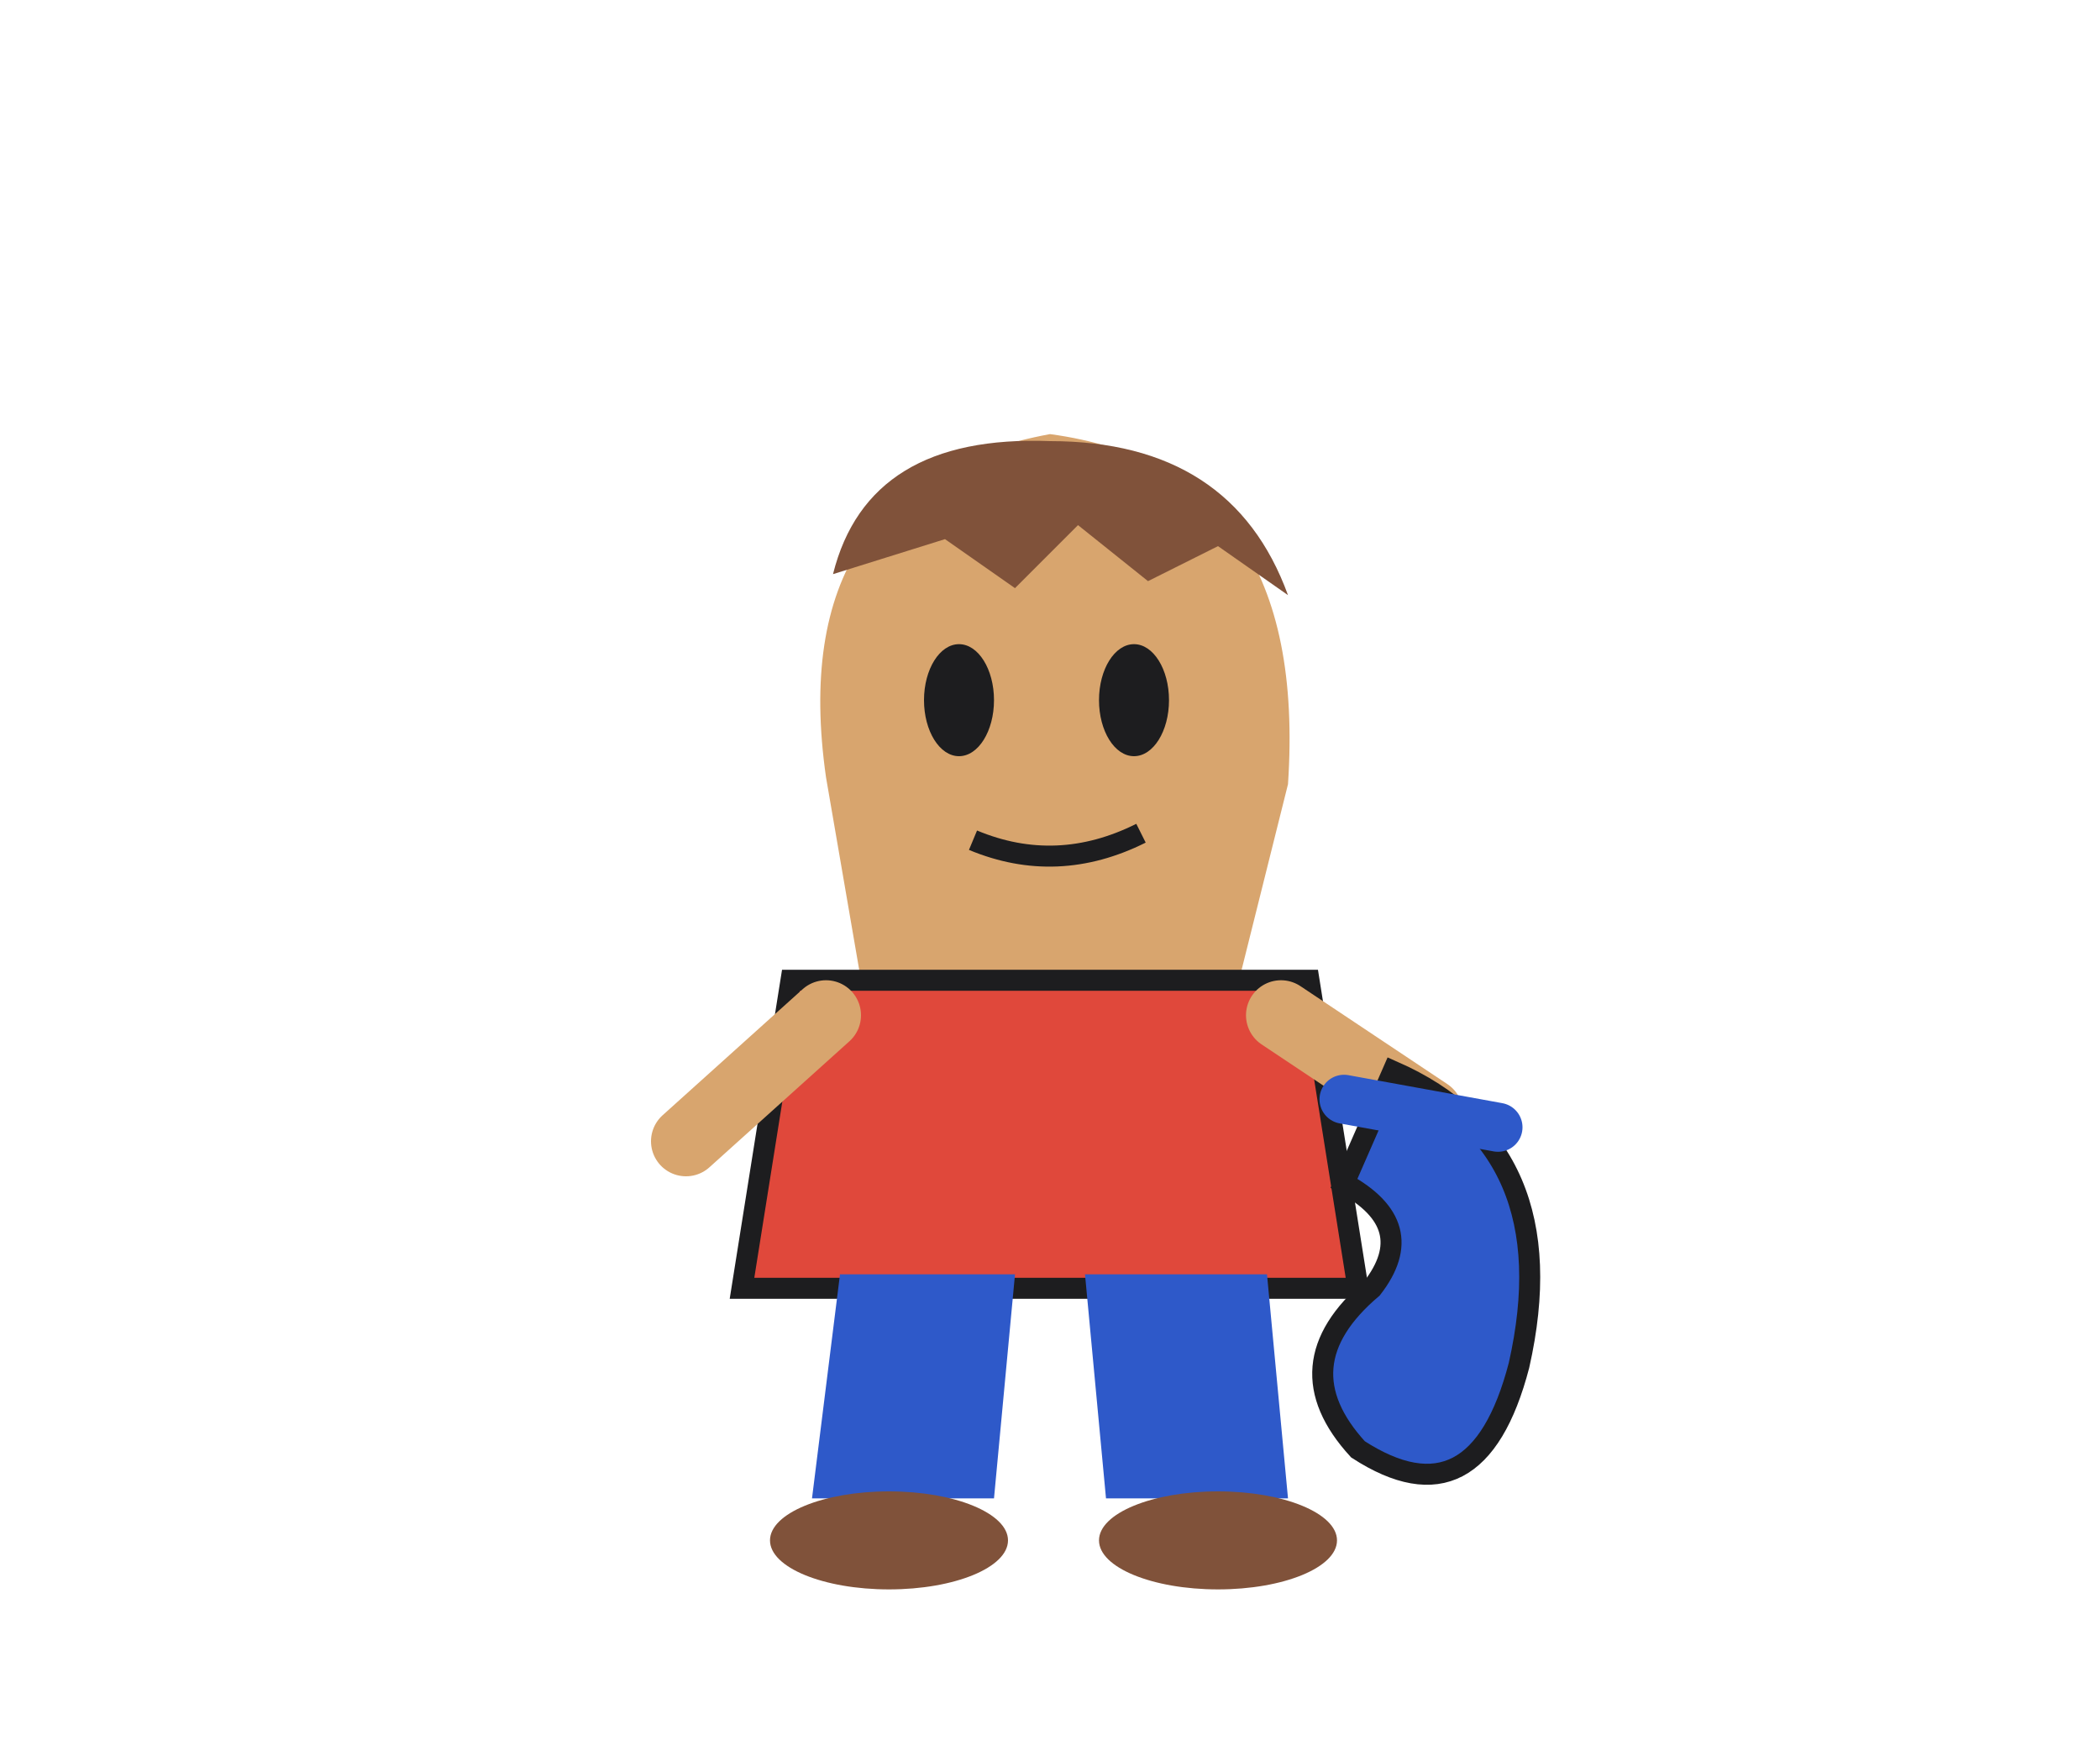
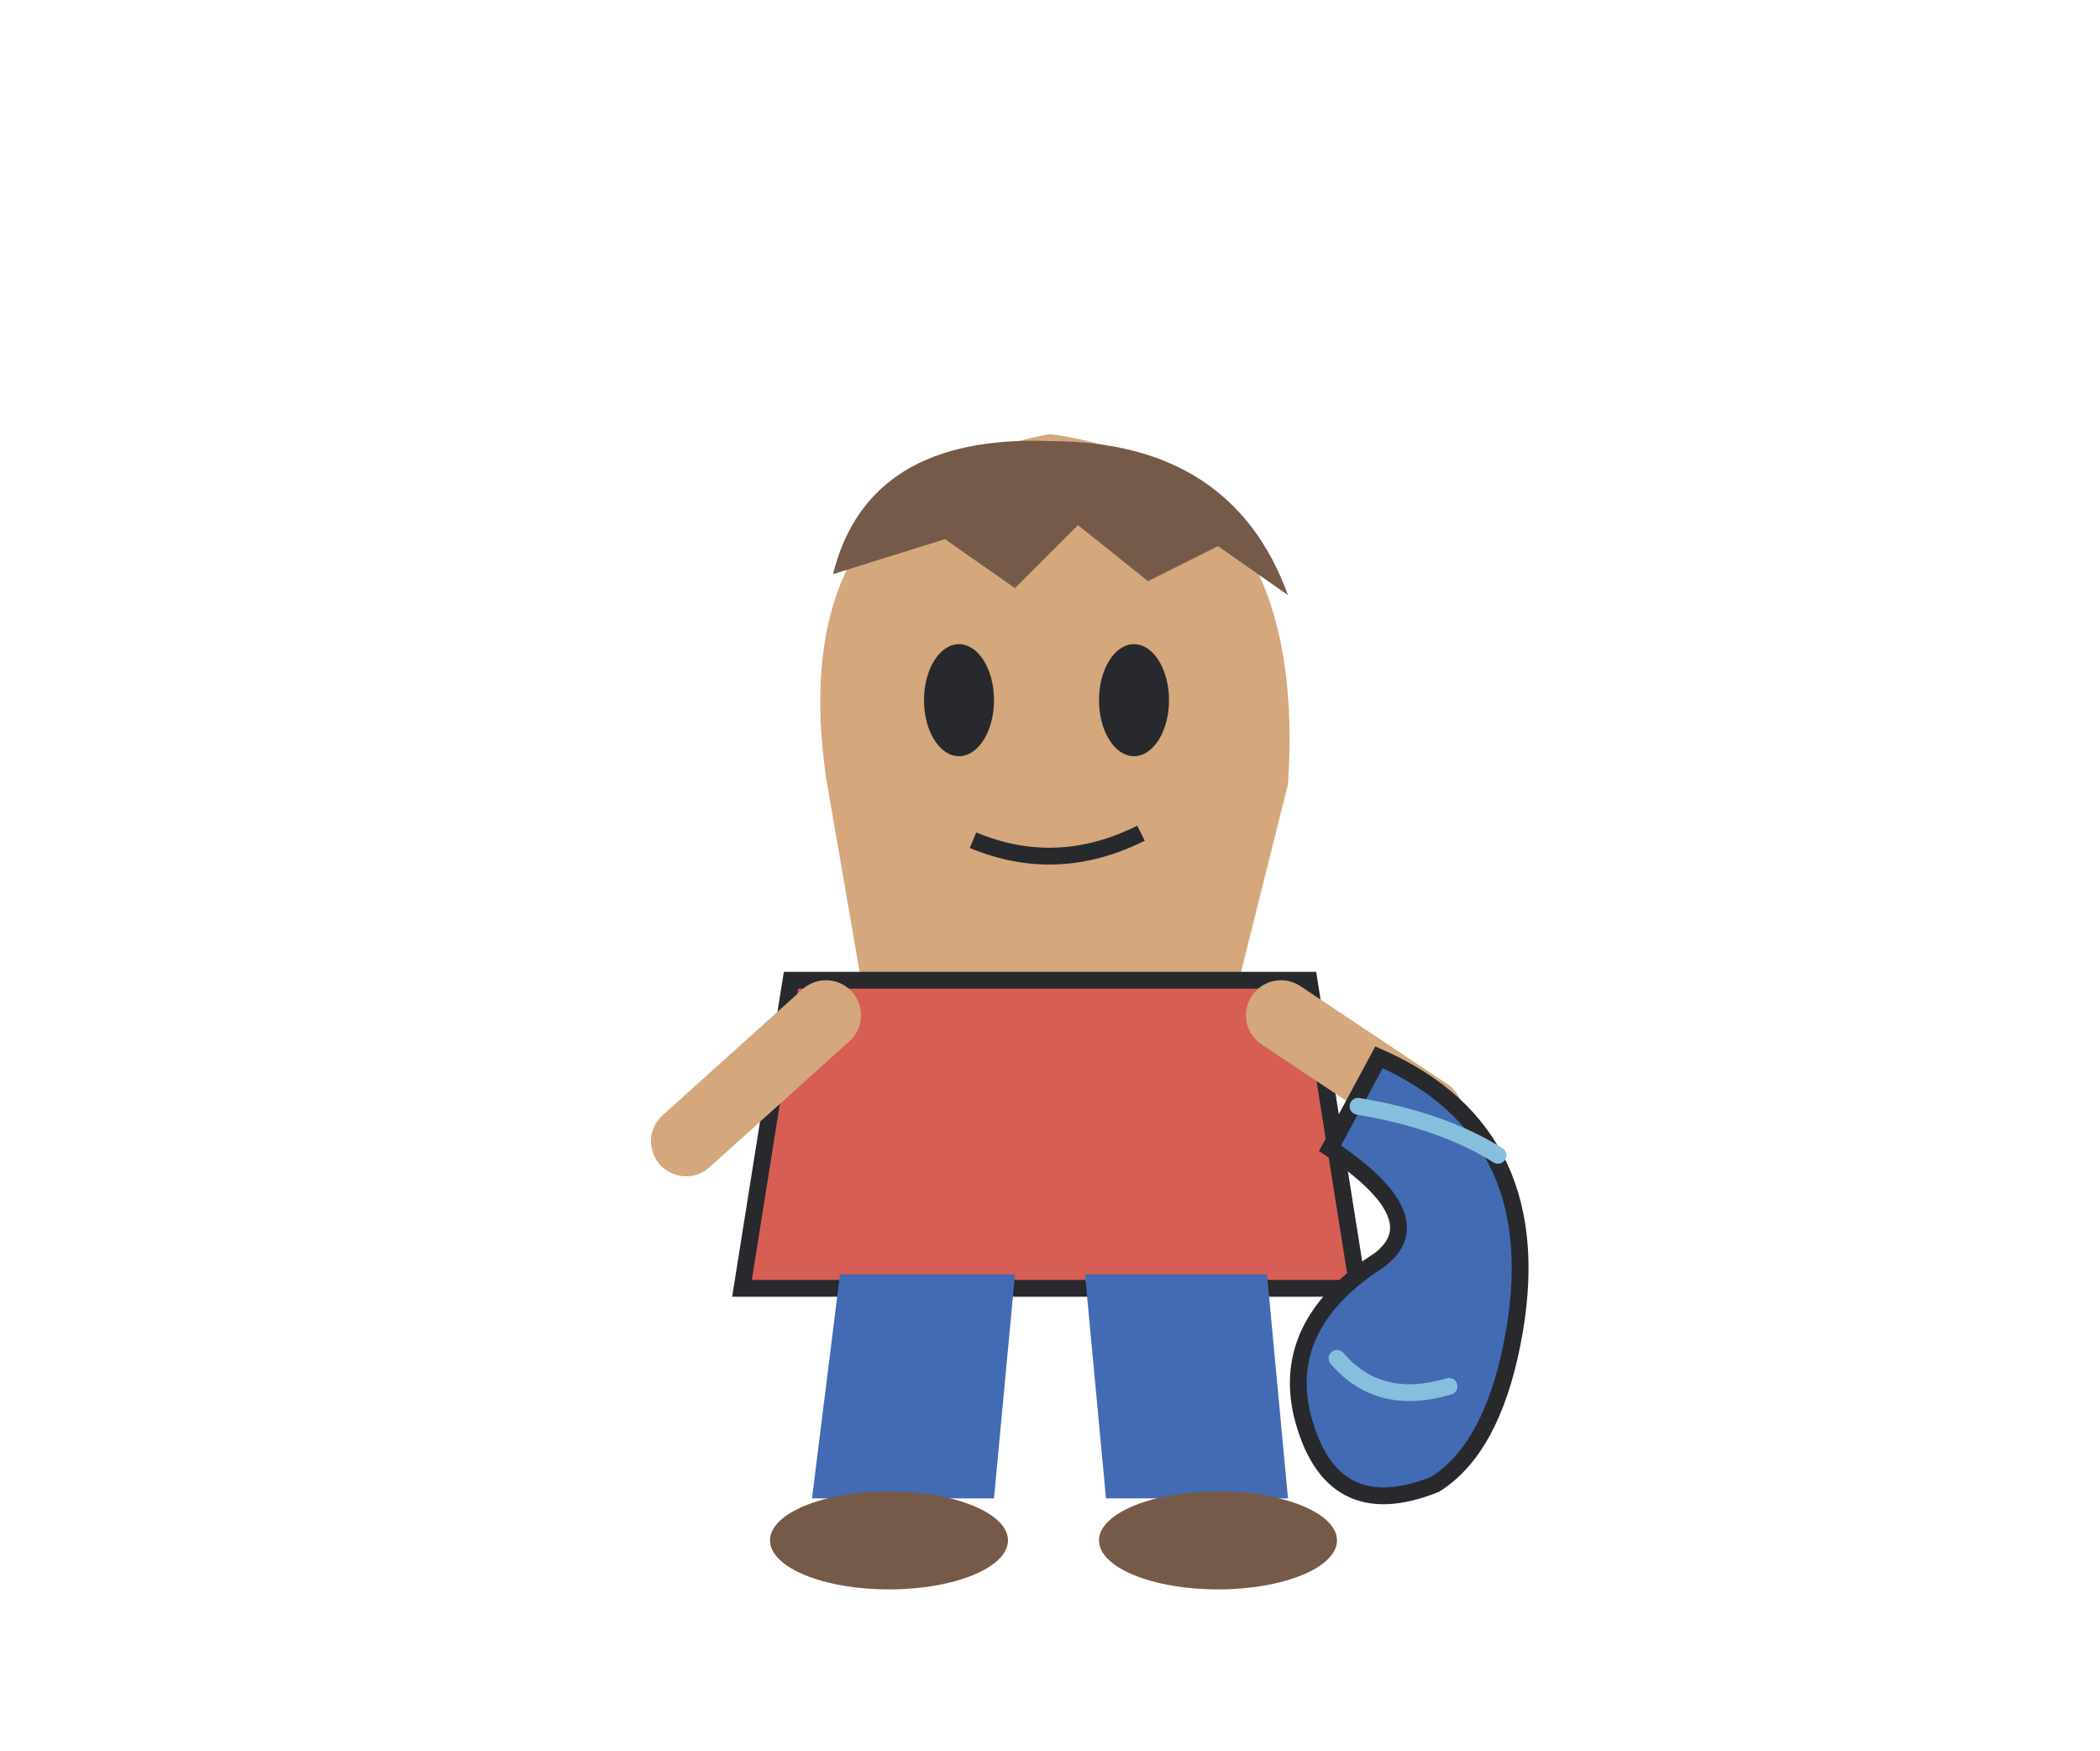
<svg xmlns="http://www.w3.org/2000/svg" width="300" height="250" viewBox="0 0 300 250">
-   <path d="M118 111 Q112 69 150 62 Q187 67 184 112 L177 140 L123 140Z" fill="#D8A56E" />
-   <path d="M119 82 Q124 62 150 63 Q176 63 184 85 L174 78 L164 83 L154 75 L145 84 L135 77Z" fill="#80523A" />
-   <ellipse cx="137" cy="100" rx="5" ry="8" fill="#1D1D1F" />
-   <ellipse cx="162" cy="100" rx="5" ry="8" fill="#1D1D1F" />
-   <path d="M139 120 Q151 125 163 119" fill="none" stroke="#1D1D1F" stroke-width="3" />
-   <path d="M113 140 L187 140 L194 184 L106 184Z" fill="#E0483B" stroke="#1D1D1F" stroke-width="3" />
-   <path d="M118 145 L98 163 M183 145 L204 159" stroke="#D8A56E" stroke-width="10" stroke-linecap="round" />
-   <path d="M120 182 L145 182 L142 214 L116 214Z M155 182 L181 182 L184 214 L158 214Z" fill="#2E59C9" />
-   <ellipse cx="127" cy="220" rx="17" ry="7" fill="#80523A" />
-   <ellipse cx="174" cy="220" rx="17" ry="7" fill="#80523A" />
-   <path d="M199 153 Q224 164 217 195 Q211 218 194 207 Q183 195 196 184 Q203 175 192 169Z" fill="#2E59C9" stroke="#1D1D1F" stroke-width="3" />
-   <path d="M192 157 L214 161" stroke="#2E59C9" stroke-width="7" stroke-linecap="round" />
+   <path d="M118 111 Q112 69 150 62 Q187 67 184 112 L177 140 L123 140Z" fill="#D4A77C" />
+   <path d="M119 82 Q124 62 150 63 Q176 63 184 85 L174 78 L164 83 L154 75 L145 84 L135 77Z" fill="#765A49" />
+   <ellipse cx="137" cy="100" rx="5" ry="8" fill="#27292D" />
+   <ellipse cx="162" cy="100" rx="5" ry="8" fill="#27292D" />
+   <path d="M139 120 Q151 125 163 119" fill="none" stroke="#27292D" stroke-width="2.4" />
+   <path d="M113 140 L187 140 L194 184 L106 184Z" fill="#D75E54" stroke="#27292D" stroke-width="2.4" />
+   <path d="M118 145 L98 163 M183 145 L204 159" stroke="#D4A77C" stroke-width="10" stroke-linecap="round" />
+   <path d="M120 182 L145 182 L142 214 L116 214Z M155 182 L181 182 L184 214 L158 214Z" fill="#426BB3" />
+   <ellipse cx="127" cy="220" rx="17" ry="7" fill="#765A49" />
+   <ellipse cx="174" cy="220" rx="17" ry="7" fill="#765A49" />
+   <path d="M197 151 Q222 162 216 192 Q213 207 205 212 Q190 218 186 202 Q183 189 197 180 Q205 174 190 164Z" fill="#426BB3" stroke="#27292D" stroke-width="2.4" />
+   <path d="M194 158 Q206 160 214 165 M191 194 Q197 201 207 198" fill="none" stroke="#86BEDD" stroke-width="2.4" stroke-linecap="round" />
</svg>
